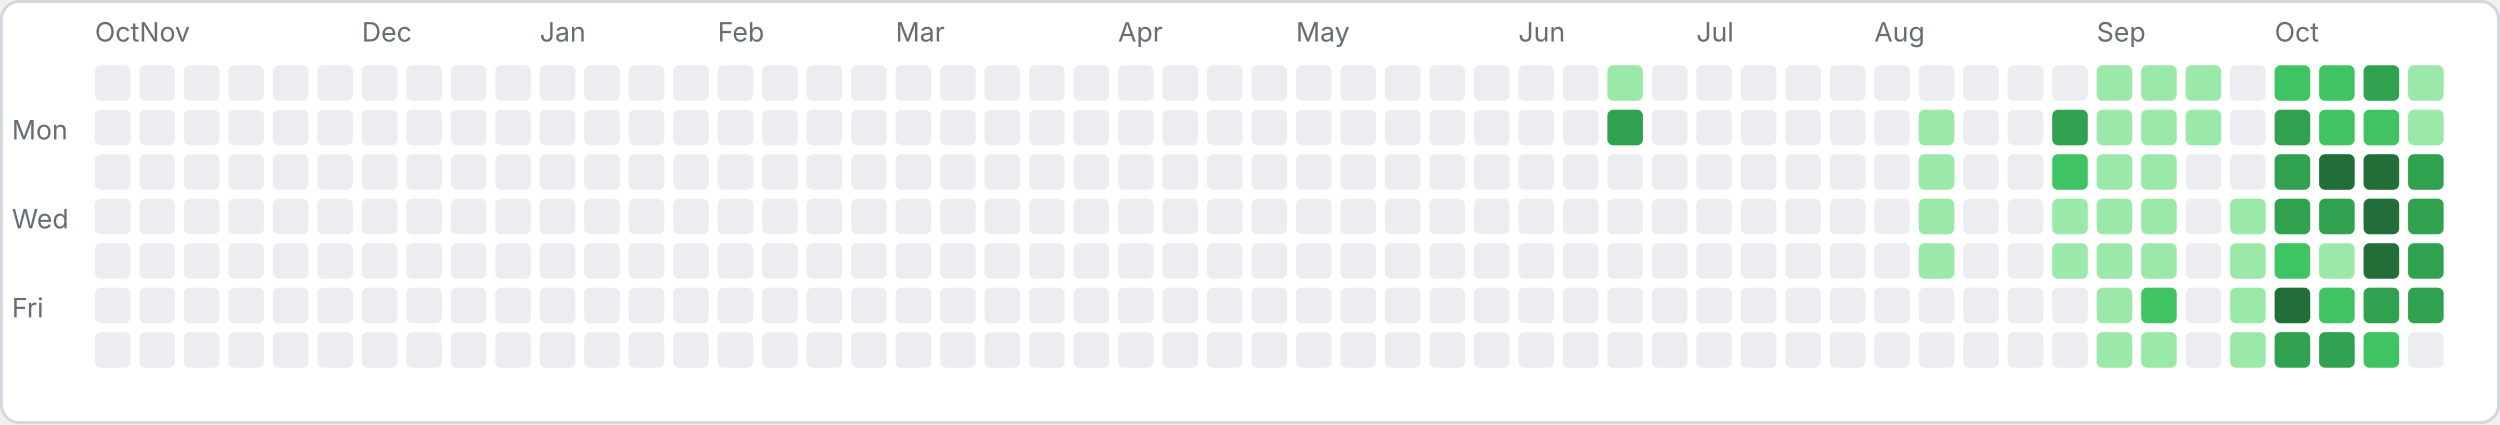
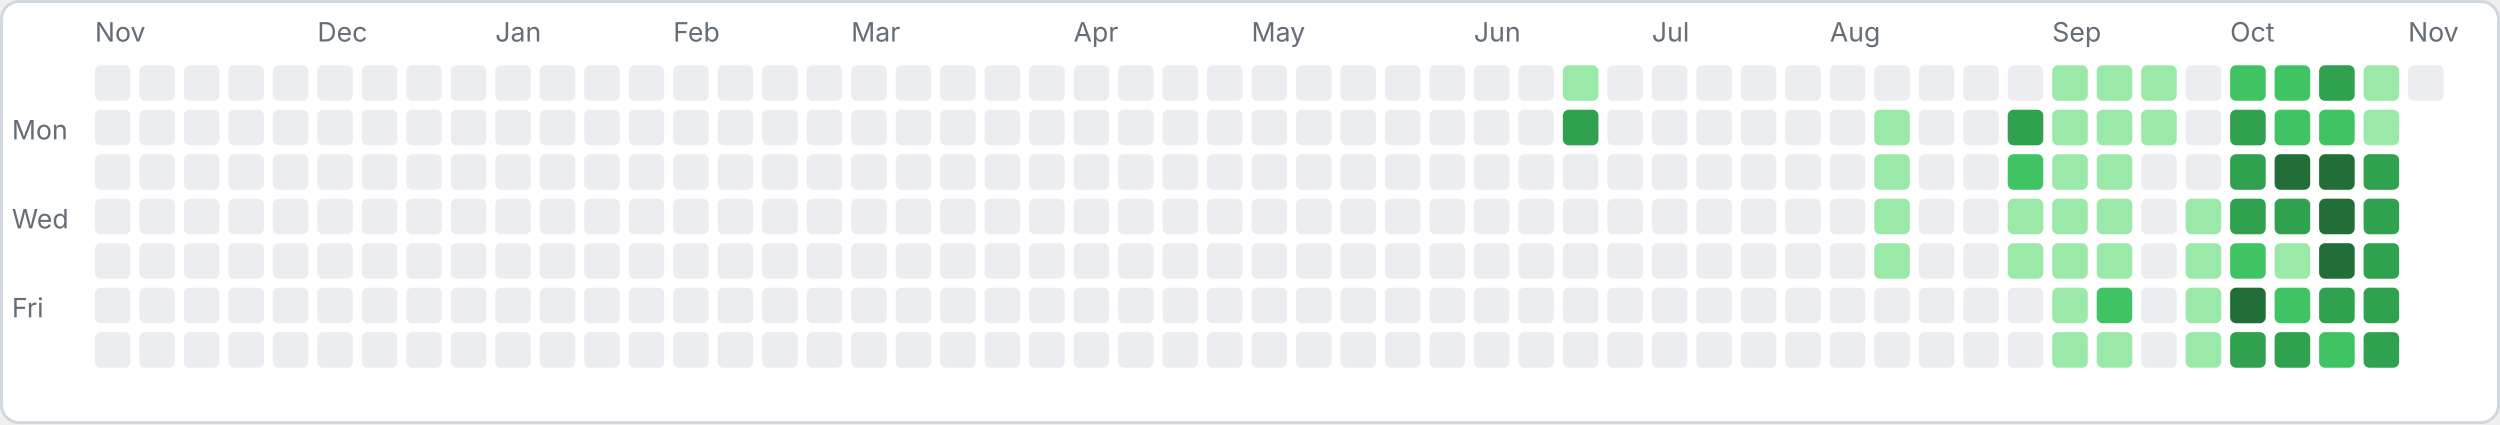
<svg xmlns="http://www.w3.org/2000/svg" width="843" height="143" viewBox="0 0 843 143">
  <rect x="0.5" y="0.5" width="842" height="142" rx="6" fill="#ffffff" stroke="#d0d7de" />
  <text x="4" y="47" font-family="-apple-system,sans-serif" font-size="9" fill="#656d76">Mon</text>
  <text x="4" y="77" font-family="-apple-system,sans-serif" font-size="9" fill="#656d76">Wed</text>
  <text x="4" y="107" font-family="-apple-system,sans-serif" font-size="9" fill="#656d76">Fri</text>
  <rect x="32" y="22" width="12" height="12" rx="2" fill="#ebedf0" />
  <rect x="32" y="37" width="12" height="12" rx="2" fill="#ebedf0" />
  <rect x="32" y="52" width="12" height="12" rx="2" fill="#ebedf0" />
  <rect x="32" y="67" width="12" height="12" rx="2" fill="#ebedf0" />
  <rect x="32" y="82" width="12" height="12" rx="2" fill="#ebedf0" />
  <rect x="32" y="97" width="12" height="12" rx="2" fill="#ebedf0" />
  <rect x="32" y="112" width="12" height="12" rx="2" fill="#ebedf0" />
-   <text x="32" y="14" font-family="-apple-system,sans-serif" font-size="9" fill="#656d76">Oct</text>
+   <text x="32" y="14" font-family="-apple-system,sans-serif" font-size="9" fill="#656d76">Nov</text>
  <rect x="47" y="22" width="12" height="12" rx="2" fill="#ebedf0" />
  <rect x="47" y="37" width="12" height="12" rx="2" fill="#ebedf0" />
  <rect x="47" y="52" width="12" height="12" rx="2" fill="#ebedf0" />
  <rect x="47" y="67" width="12" height="12" rx="2" fill="#ebedf0" />
  <rect x="47" y="82" width="12" height="12" rx="2" fill="#ebedf0" />
  <rect x="47" y="97" width="12" height="12" rx="2" fill="#ebedf0" />
  <rect x="47" y="112" width="12" height="12" rx="2" fill="#ebedf0" />
-   <text x="47" y="14" font-family="-apple-system,sans-serif" font-size="9" fill="#656d76">Nov</text>
  <rect x="62" y="22" width="12" height="12" rx="2" fill="#ebedf0" />
  <rect x="62" y="37" width="12" height="12" rx="2" fill="#ebedf0" />
  <rect x="62" y="52" width="12" height="12" rx="2" fill="#ebedf0" />
  <rect x="62" y="67" width="12" height="12" rx="2" fill="#ebedf0" />
  <rect x="62" y="82" width="12" height="12" rx="2" fill="#ebedf0" />
  <rect x="62" y="97" width="12" height="12" rx="2" fill="#ebedf0" />
  <rect x="62" y="112" width="12" height="12" rx="2" fill="#ebedf0" />
  <rect x="77" y="22" width="12" height="12" rx="2" fill="#ebedf0" />
  <rect x="77" y="37" width="12" height="12" rx="2" fill="#ebedf0" />
  <rect x="77" y="52" width="12" height="12" rx="2" fill="#ebedf0" />
  <rect x="77" y="67" width="12" height="12" rx="2" fill="#ebedf0" />
  <rect x="77" y="82" width="12" height="12" rx="2" fill="#ebedf0" />
  <rect x="77" y="97" width="12" height="12" rx="2" fill="#ebedf0" />
  <rect x="77" y="112" width="12" height="12" rx="2" fill="#ebedf0" />
  <rect x="92" y="22" width="12" height="12" rx="2" fill="#ebedf0" />
  <rect x="92" y="37" width="12" height="12" rx="2" fill="#ebedf0" />
  <rect x="92" y="52" width="12" height="12" rx="2" fill="#ebedf0" />
  <rect x="92" y="67" width="12" height="12" rx="2" fill="#ebedf0" />
  <rect x="92" y="82" width="12" height="12" rx="2" fill="#ebedf0" />
  <rect x="92" y="97" width="12" height="12" rx="2" fill="#ebedf0" />
  <rect x="92" y="112" width="12" height="12" rx="2" fill="#ebedf0" />
  <rect x="107" y="22" width="12" height="12" rx="2" fill="#ebedf0" />
  <rect x="107" y="37" width="12" height="12" rx="2" fill="#ebedf0" />
  <rect x="107" y="52" width="12" height="12" rx="2" fill="#ebedf0" />
  <rect x="107" y="67" width="12" height="12" rx="2" fill="#ebedf0" />
  <rect x="107" y="82" width="12" height="12" rx="2" fill="#ebedf0" />
  <rect x="107" y="97" width="12" height="12" rx="2" fill="#ebedf0" />
  <rect x="107" y="112" width="12" height="12" rx="2" fill="#ebedf0" />
+   <text x="107" y="14" font-family="-apple-system,sans-serif" font-size="9" fill="#656d76">Dec</text>
  <rect x="122" y="22" width="12" height="12" rx="2" fill="#ebedf0" />
  <rect x="122" y="37" width="12" height="12" rx="2" fill="#ebedf0" />
  <rect x="122" y="52" width="12" height="12" rx="2" fill="#ebedf0" />
  <rect x="122" y="67" width="12" height="12" rx="2" fill="#ebedf0" />
  <rect x="122" y="82" width="12" height="12" rx="2" fill="#ebedf0" />
  <rect x="122" y="97" width="12" height="12" rx="2" fill="#ebedf0" />
  <rect x="122" y="112" width="12" height="12" rx="2" fill="#ebedf0" />
-   <text x="122" y="14" font-family="-apple-system,sans-serif" font-size="9" fill="#656d76">Dec</text>
  <rect x="137" y="22" width="12" height="12" rx="2" fill="#ebedf0" />
  <rect x="137" y="37" width="12" height="12" rx="2" fill="#ebedf0" />
  <rect x="137" y="52" width="12" height="12" rx="2" fill="#ebedf0" />
  <rect x="137" y="67" width="12" height="12" rx="2" fill="#ebedf0" />
  <rect x="137" y="82" width="12" height="12" rx="2" fill="#ebedf0" />
  <rect x="137" y="97" width="12" height="12" rx="2" fill="#ebedf0" />
  <rect x="137" y="112" width="12" height="12" rx="2" fill="#ebedf0" />
  <rect x="152" y="22" width="12" height="12" rx="2" fill="#ebedf0" />
  <rect x="152" y="37" width="12" height="12" rx="2" fill="#ebedf0" />
  <rect x="152" y="52" width="12" height="12" rx="2" fill="#ebedf0" />
  <rect x="152" y="67" width="12" height="12" rx="2" fill="#ebedf0" />
  <rect x="152" y="82" width="12" height="12" rx="2" fill="#ebedf0" />
  <rect x="152" y="97" width="12" height="12" rx="2" fill="#ebedf0" />
  <rect x="152" y="112" width="12" height="12" rx="2" fill="#ebedf0" />
  <rect x="167" y="22" width="12" height="12" rx="2" fill="#ebedf0" />
  <rect x="167" y="37" width="12" height="12" rx="2" fill="#ebedf0" />
  <rect x="167" y="52" width="12" height="12" rx="2" fill="#ebedf0" />
  <rect x="167" y="67" width="12" height="12" rx="2" fill="#ebedf0" />
  <rect x="167" y="82" width="12" height="12" rx="2" fill="#ebedf0" />
  <rect x="167" y="97" width="12" height="12" rx="2" fill="#ebedf0" />
  <rect x="167" y="112" width="12" height="12" rx="2" fill="#ebedf0" />
+   <text x="167" y="14" font-family="-apple-system,sans-serif" font-size="9" fill="#656d76">Jan</text>
  <rect x="182" y="22" width="12" height="12" rx="2" fill="#ebedf0" />
  <rect x="182" y="37" width="12" height="12" rx="2" fill="#ebedf0" />
  <rect x="182" y="52" width="12" height="12" rx="2" fill="#ebedf0" />
  <rect x="182" y="67" width="12" height="12" rx="2" fill="#ebedf0" />
  <rect x="182" y="82" width="12" height="12" rx="2" fill="#ebedf0" />
  <rect x="182" y="97" width="12" height="12" rx="2" fill="#ebedf0" />
  <rect x="182" y="112" width="12" height="12" rx="2" fill="#ebedf0" />
-   <text x="182" y="14" font-family="-apple-system,sans-serif" font-size="9" fill="#656d76">Jan</text>
  <rect x="197" y="22" width="12" height="12" rx="2" fill="#ebedf0" />
  <rect x="197" y="37" width="12" height="12" rx="2" fill="#ebedf0" />
  <rect x="197" y="52" width="12" height="12" rx="2" fill="#ebedf0" />
  <rect x="197" y="67" width="12" height="12" rx="2" fill="#ebedf0" />
  <rect x="197" y="82" width="12" height="12" rx="2" fill="#ebedf0" />
  <rect x="197" y="97" width="12" height="12" rx="2" fill="#ebedf0" />
  <rect x="197" y="112" width="12" height="12" rx="2" fill="#ebedf0" />
  <rect x="212" y="22" width="12" height="12" rx="2" fill="#ebedf0" />
  <rect x="212" y="37" width="12" height="12" rx="2" fill="#ebedf0" />
  <rect x="212" y="52" width="12" height="12" rx="2" fill="#ebedf0" />
  <rect x="212" y="67" width="12" height="12" rx="2" fill="#ebedf0" />
  <rect x="212" y="82" width="12" height="12" rx="2" fill="#ebedf0" />
  <rect x="212" y="97" width="12" height="12" rx="2" fill="#ebedf0" />
  <rect x="212" y="112" width="12" height="12" rx="2" fill="#ebedf0" />
  <rect x="227" y="22" width="12" height="12" rx="2" fill="#ebedf0" />
  <rect x="227" y="37" width="12" height="12" rx="2" fill="#ebedf0" />
  <rect x="227" y="52" width="12" height="12" rx="2" fill="#ebedf0" />
  <rect x="227" y="67" width="12" height="12" rx="2" fill="#ebedf0" />
  <rect x="227" y="82" width="12" height="12" rx="2" fill="#ebedf0" />
  <rect x="227" y="97" width="12" height="12" rx="2" fill="#ebedf0" />
  <rect x="227" y="112" width="12" height="12" rx="2" fill="#ebedf0" />
+   <text x="227" y="14" font-family="-apple-system,sans-serif" font-size="9" fill="#656d76">Feb</text>
  <rect x="242" y="22" width="12" height="12" rx="2" fill="#ebedf0" />
  <rect x="242" y="37" width="12" height="12" rx="2" fill="#ebedf0" />
  <rect x="242" y="52" width="12" height="12" rx="2" fill="#ebedf0" />
  <rect x="242" y="67" width="12" height="12" rx="2" fill="#ebedf0" />
  <rect x="242" y="82" width="12" height="12" rx="2" fill="#ebedf0" />
  <rect x="242" y="97" width="12" height="12" rx="2" fill="#ebedf0" />
  <rect x="242" y="112" width="12" height="12" rx="2" fill="#ebedf0" />
-   <text x="242" y="14" font-family="-apple-system,sans-serif" font-size="9" fill="#656d76">Feb</text>
  <rect x="257" y="22" width="12" height="12" rx="2" fill="#ebedf0" />
  <rect x="257" y="37" width="12" height="12" rx="2" fill="#ebedf0" />
  <rect x="257" y="52" width="12" height="12" rx="2" fill="#ebedf0" />
  <rect x="257" y="67" width="12" height="12" rx="2" fill="#ebedf0" />
  <rect x="257" y="82" width="12" height="12" rx="2" fill="#ebedf0" />
  <rect x="257" y="97" width="12" height="12" rx="2" fill="#ebedf0" />
  <rect x="257" y="112" width="12" height="12" rx="2" fill="#ebedf0" />
  <rect x="272" y="22" width="12" height="12" rx="2" fill="#ebedf0" />
  <rect x="272" y="37" width="12" height="12" rx="2" fill="#ebedf0" />
  <rect x="272" y="52" width="12" height="12" rx="2" fill="#ebedf0" />
  <rect x="272" y="67" width="12" height="12" rx="2" fill="#ebedf0" />
  <rect x="272" y="82" width="12" height="12" rx="2" fill="#ebedf0" />
  <rect x="272" y="97" width="12" height="12" rx="2" fill="#ebedf0" />
  <rect x="272" y="112" width="12" height="12" rx="2" fill="#ebedf0" />
  <rect x="287" y="22" width="12" height="12" rx="2" fill="#ebedf0" />
  <rect x="287" y="37" width="12" height="12" rx="2" fill="#ebedf0" />
  <rect x="287" y="52" width="12" height="12" rx="2" fill="#ebedf0" />
  <rect x="287" y="67" width="12" height="12" rx="2" fill="#ebedf0" />
  <rect x="287" y="82" width="12" height="12" rx="2" fill="#ebedf0" />
  <rect x="287" y="97" width="12" height="12" rx="2" fill="#ebedf0" />
  <rect x="287" y="112" width="12" height="12" rx="2" fill="#ebedf0" />
+   <text x="287" y="14" font-family="-apple-system,sans-serif" font-size="9" fill="#656d76">Mar</text>
  <rect x="302" y="22" width="12" height="12" rx="2" fill="#ebedf0" />
  <rect x="302" y="37" width="12" height="12" rx="2" fill="#ebedf0" />
  <rect x="302" y="52" width="12" height="12" rx="2" fill="#ebedf0" />
  <rect x="302" y="67" width="12" height="12" rx="2" fill="#ebedf0" />
  <rect x="302" y="82" width="12" height="12" rx="2" fill="#ebedf0" />
  <rect x="302" y="97" width="12" height="12" rx="2" fill="#ebedf0" />
  <rect x="302" y="112" width="12" height="12" rx="2" fill="#ebedf0" />
-   <text x="302" y="14" font-family="-apple-system,sans-serif" font-size="9" fill="#656d76">Mar</text>
  <rect x="317" y="22" width="12" height="12" rx="2" fill="#ebedf0" />
  <rect x="317" y="37" width="12" height="12" rx="2" fill="#ebedf0" />
  <rect x="317" y="52" width="12" height="12" rx="2" fill="#ebedf0" />
  <rect x="317" y="67" width="12" height="12" rx="2" fill="#ebedf0" />
  <rect x="317" y="82" width="12" height="12" rx="2" fill="#ebedf0" />
  <rect x="317" y="97" width="12" height="12" rx="2" fill="#ebedf0" />
  <rect x="317" y="112" width="12" height="12" rx="2" fill="#ebedf0" />
  <rect x="332" y="22" width="12" height="12" rx="2" fill="#ebedf0" />
  <rect x="332" y="37" width="12" height="12" rx="2" fill="#ebedf0" />
  <rect x="332" y="52" width="12" height="12" rx="2" fill="#ebedf0" />
  <rect x="332" y="67" width="12" height="12" rx="2" fill="#ebedf0" />
  <rect x="332" y="82" width="12" height="12" rx="2" fill="#ebedf0" />
  <rect x="332" y="97" width="12" height="12" rx="2" fill="#ebedf0" />
  <rect x="332" y="112" width="12" height="12" rx="2" fill="#ebedf0" />
  <rect x="347" y="22" width="12" height="12" rx="2" fill="#ebedf0" />
  <rect x="347" y="37" width="12" height="12" rx="2" fill="#ebedf0" />
  <rect x="347" y="52" width="12" height="12" rx="2" fill="#ebedf0" />
  <rect x="347" y="67" width="12" height="12" rx="2" fill="#ebedf0" />
  <rect x="347" y="82" width="12" height="12" rx="2" fill="#ebedf0" />
  <rect x="347" y="97" width="12" height="12" rx="2" fill="#ebedf0" />
  <rect x="347" y="112" width="12" height="12" rx="2" fill="#ebedf0" />
  <rect x="362" y="22" width="12" height="12" rx="2" fill="#ebedf0" />
  <rect x="362" y="37" width="12" height="12" rx="2" fill="#ebedf0" />
  <rect x="362" y="52" width="12" height="12" rx="2" fill="#ebedf0" />
  <rect x="362" y="67" width="12" height="12" rx="2" fill="#ebedf0" />
  <rect x="362" y="82" width="12" height="12" rx="2" fill="#ebedf0" />
  <rect x="362" y="97" width="12" height="12" rx="2" fill="#ebedf0" />
  <rect x="362" y="112" width="12" height="12" rx="2" fill="#ebedf0" />
+   <text x="362" y="14" font-family="-apple-system,sans-serif" font-size="9" fill="#656d76">Apr</text>
  <rect x="377" y="22" width="12" height="12" rx="2" fill="#ebedf0" />
  <rect x="377" y="37" width="12" height="12" rx="2" fill="#ebedf0" />
  <rect x="377" y="52" width="12" height="12" rx="2" fill="#ebedf0" />
  <rect x="377" y="67" width="12" height="12" rx="2" fill="#ebedf0" />
  <rect x="377" y="82" width="12" height="12" rx="2" fill="#ebedf0" />
  <rect x="377" y="97" width="12" height="12" rx="2" fill="#ebedf0" />
  <rect x="377" y="112" width="12" height="12" rx="2" fill="#ebedf0" />
-   <text x="377" y="14" font-family="-apple-system,sans-serif" font-size="9" fill="#656d76">Apr</text>
  <rect x="392" y="22" width="12" height="12" rx="2" fill="#ebedf0" />
  <rect x="392" y="37" width="12" height="12" rx="2" fill="#ebedf0" />
  <rect x="392" y="52" width="12" height="12" rx="2" fill="#ebedf0" />
  <rect x="392" y="67" width="12" height="12" rx="2" fill="#ebedf0" />
  <rect x="392" y="82" width="12" height="12" rx="2" fill="#ebedf0" />
  <rect x="392" y="97" width="12" height="12" rx="2" fill="#ebedf0" />
  <rect x="392" y="112" width="12" height="12" rx="2" fill="#ebedf0" />
  <rect x="407" y="22" width="12" height="12" rx="2" fill="#ebedf0" />
  <rect x="407" y="37" width="12" height="12" rx="2" fill="#ebedf0" />
  <rect x="407" y="52" width="12" height="12" rx="2" fill="#ebedf0" />
  <rect x="407" y="67" width="12" height="12" rx="2" fill="#ebedf0" />
  <rect x="407" y="82" width="12" height="12" rx="2" fill="#ebedf0" />
  <rect x="407" y="97" width="12" height="12" rx="2" fill="#ebedf0" />
  <rect x="407" y="112" width="12" height="12" rx="2" fill="#ebedf0" />
  <rect x="422" y="22" width="12" height="12" rx="2" fill="#ebedf0" />
  <rect x="422" y="37" width="12" height="12" rx="2" fill="#ebedf0" />
  <rect x="422" y="52" width="12" height="12" rx="2" fill="#ebedf0" />
  <rect x="422" y="67" width="12" height="12" rx="2" fill="#ebedf0" />
  <rect x="422" y="82" width="12" height="12" rx="2" fill="#ebedf0" />
  <rect x="422" y="97" width="12" height="12" rx="2" fill="#ebedf0" />
  <rect x="422" y="112" width="12" height="12" rx="2" fill="#ebedf0" />
+   <text x="422" y="14" font-family="-apple-system,sans-serif" font-size="9" fill="#656d76">May</text>
  <rect x="437" y="22" width="12" height="12" rx="2" fill="#ebedf0" />
  <rect x="437" y="37" width="12" height="12" rx="2" fill="#ebedf0" />
  <rect x="437" y="52" width="12" height="12" rx="2" fill="#ebedf0" />
  <rect x="437" y="67" width="12" height="12" rx="2" fill="#ebedf0" />
  <rect x="437" y="82" width="12" height="12" rx="2" fill="#ebedf0" />
  <rect x="437" y="97" width="12" height="12" rx="2" fill="#ebedf0" />
  <rect x="437" y="112" width="12" height="12" rx="2" fill="#ebedf0" />
-   <text x="437" y="14" font-family="-apple-system,sans-serif" font-size="9" fill="#656d76">May</text>
  <rect x="452" y="22" width="12" height="12" rx="2" fill="#ebedf0" />
  <rect x="452" y="37" width="12" height="12" rx="2" fill="#ebedf0" />
  <rect x="452" y="52" width="12" height="12" rx="2" fill="#ebedf0" />
  <rect x="452" y="67" width="12" height="12" rx="2" fill="#ebedf0" />
  <rect x="452" y="82" width="12" height="12" rx="2" fill="#ebedf0" />
  <rect x="452" y="97" width="12" height="12" rx="2" fill="#ebedf0" />
  <rect x="452" y="112" width="12" height="12" rx="2" fill="#ebedf0" />
  <rect x="467" y="22" width="12" height="12" rx="2" fill="#ebedf0" />
  <rect x="467" y="37" width="12" height="12" rx="2" fill="#ebedf0" />
  <rect x="467" y="52" width="12" height="12" rx="2" fill="#ebedf0" />
  <rect x="467" y="67" width="12" height="12" rx="2" fill="#ebedf0" />
  <rect x="467" y="82" width="12" height="12" rx="2" fill="#ebedf0" />
  <rect x="467" y="97" width="12" height="12" rx="2" fill="#ebedf0" />
  <rect x="467" y="112" width="12" height="12" rx="2" fill="#ebedf0" />
  <rect x="482" y="22" width="12" height="12" rx="2" fill="#ebedf0" />
  <rect x="482" y="37" width="12" height="12" rx="2" fill="#ebedf0" />
  <rect x="482" y="52" width="12" height="12" rx="2" fill="#ebedf0" />
  <rect x="482" y="67" width="12" height="12" rx="2" fill="#ebedf0" />
  <rect x="482" y="82" width="12" height="12" rx="2" fill="#ebedf0" />
  <rect x="482" y="97" width="12" height="12" rx="2" fill="#ebedf0" />
  <rect x="482" y="112" width="12" height="12" rx="2" fill="#ebedf0" />
  <rect x="497" y="22" width="12" height="12" rx="2" fill="#ebedf0" />
  <rect x="497" y="37" width="12" height="12" rx="2" fill="#ebedf0" />
  <rect x="497" y="52" width="12" height="12" rx="2" fill="#ebedf0" />
  <rect x="497" y="67" width="12" height="12" rx="2" fill="#ebedf0" />
  <rect x="497" y="82" width="12" height="12" rx="2" fill="#ebedf0" />
  <rect x="497" y="97" width="12" height="12" rx="2" fill="#ebedf0" />
  <rect x="497" y="112" width="12" height="12" rx="2" fill="#ebedf0" />
+   <text x="497" y="14" font-family="-apple-system,sans-serif" font-size="9" fill="#656d76">Jun</text>
  <rect x="512" y="22" width="12" height="12" rx="2" fill="#ebedf0" />
  <rect x="512" y="37" width="12" height="12" rx="2" fill="#ebedf0" />
  <rect x="512" y="52" width="12" height="12" rx="2" fill="#ebedf0" />
  <rect x="512" y="67" width="12" height="12" rx="2" fill="#ebedf0" />
  <rect x="512" y="82" width="12" height="12" rx="2" fill="#ebedf0" />
  <rect x="512" y="97" width="12" height="12" rx="2" fill="#ebedf0" />
  <rect x="512" y="112" width="12" height="12" rx="2" fill="#ebedf0" />
-   <text x="512" y="14" font-family="-apple-system,sans-serif" font-size="9" fill="#656d76">Jun</text>
-   <rect x="527" y="22" width="12" height="12" rx="2" fill="#ebedf0" />
-   <rect x="527" y="37" width="12" height="12" rx="2" fill="#ebedf0" />
+   <rect x="527" y="22" width="12" height="12" rx="2" fill="#9be9a8" />
+   <rect x="527" y="37" width="12" height="12" rx="2" fill="#30a14e" />
  <rect x="527" y="52" width="12" height="12" rx="2" fill="#ebedf0" />
  <rect x="527" y="67" width="12" height="12" rx="2" fill="#ebedf0" />
  <rect x="527" y="82" width="12" height="12" rx="2" fill="#ebedf0" />
  <rect x="527" y="97" width="12" height="12" rx="2" fill="#ebedf0" />
  <rect x="527" y="112" width="12" height="12" rx="2" fill="#ebedf0" />
-   <rect x="542" y="22" width="12" height="12" rx="2" fill="#9be9a8" />
-   <rect x="542" y="37" width="12" height="12" rx="2" fill="#30a14e" />
+   <rect x="542" y="22" width="12" height="12" rx="2" fill="#ebedf0" />
+   <rect x="542" y="37" width="12" height="12" rx="2" fill="#ebedf0" />
  <rect x="542" y="52" width="12" height="12" rx="2" fill="#ebedf0" />
  <rect x="542" y="67" width="12" height="12" rx="2" fill="#ebedf0" />
  <rect x="542" y="82" width="12" height="12" rx="2" fill="#ebedf0" />
  <rect x="542" y="97" width="12" height="12" rx="2" fill="#ebedf0" />
  <rect x="542" y="112" width="12" height="12" rx="2" fill="#ebedf0" />
  <rect x="557" y="22" width="12" height="12" rx="2" fill="#ebedf0" />
  <rect x="557" y="37" width="12" height="12" rx="2" fill="#ebedf0" />
  <rect x="557" y="52" width="12" height="12" rx="2" fill="#ebedf0" />
  <rect x="557" y="67" width="12" height="12" rx="2" fill="#ebedf0" />
  <rect x="557" y="82" width="12" height="12" rx="2" fill="#ebedf0" />
  <rect x="557" y="97" width="12" height="12" rx="2" fill="#ebedf0" />
  <rect x="557" y="112" width="12" height="12" rx="2" fill="#ebedf0" />
+   <text x="557" y="14" font-family="-apple-system,sans-serif" font-size="9" fill="#656d76">Jul</text>
  <rect x="572" y="22" width="12" height="12" rx="2" fill="#ebedf0" />
  <rect x="572" y="37" width="12" height="12" rx="2" fill="#ebedf0" />
  <rect x="572" y="52" width="12" height="12" rx="2" fill="#ebedf0" />
  <rect x="572" y="67" width="12" height="12" rx="2" fill="#ebedf0" />
  <rect x="572" y="82" width="12" height="12" rx="2" fill="#ebedf0" />
  <rect x="572" y="97" width="12" height="12" rx="2" fill="#ebedf0" />
  <rect x="572" y="112" width="12" height="12" rx="2" fill="#ebedf0" />
-   <text x="572" y="14" font-family="-apple-system,sans-serif" font-size="9" fill="#656d76">Jul</text>
  <rect x="587" y="22" width="12" height="12" rx="2" fill="#ebedf0" />
  <rect x="587" y="37" width="12" height="12" rx="2" fill="#ebedf0" />
  <rect x="587" y="52" width="12" height="12" rx="2" fill="#ebedf0" />
  <rect x="587" y="67" width="12" height="12" rx="2" fill="#ebedf0" />
  <rect x="587" y="82" width="12" height="12" rx="2" fill="#ebedf0" />
  <rect x="587" y="97" width="12" height="12" rx="2" fill="#ebedf0" />
  <rect x="587" y="112" width="12" height="12" rx="2" fill="#ebedf0" />
  <rect x="602" y="22" width="12" height="12" rx="2" fill="#ebedf0" />
  <rect x="602" y="37" width="12" height="12" rx="2" fill="#ebedf0" />
  <rect x="602" y="52" width="12" height="12" rx="2" fill="#ebedf0" />
  <rect x="602" y="67" width="12" height="12" rx="2" fill="#ebedf0" />
  <rect x="602" y="82" width="12" height="12" rx="2" fill="#ebedf0" />
  <rect x="602" y="97" width="12" height="12" rx="2" fill="#ebedf0" />
  <rect x="602" y="112" width="12" height="12" rx="2" fill="#ebedf0" />
  <rect x="617" y="22" width="12" height="12" rx="2" fill="#ebedf0" />
  <rect x="617" y="37" width="12" height="12" rx="2" fill="#ebedf0" />
  <rect x="617" y="52" width="12" height="12" rx="2" fill="#ebedf0" />
  <rect x="617" y="67" width="12" height="12" rx="2" fill="#ebedf0" />
  <rect x="617" y="82" width="12" height="12" rx="2" fill="#ebedf0" />
  <rect x="617" y="97" width="12" height="12" rx="2" fill="#ebedf0" />
  <rect x="617" y="112" width="12" height="12" rx="2" fill="#ebedf0" />
+   <text x="617" y="14" font-family="-apple-system,sans-serif" font-size="9" fill="#656d76">Aug</text>
  <rect x="632" y="22" width="12" height="12" rx="2" fill="#ebedf0" />
-   <rect x="632" y="37" width="12" height="12" rx="2" fill="#ebedf0" />
-   <rect x="632" y="52" width="12" height="12" rx="2" fill="#ebedf0" />
-   <rect x="632" y="67" width="12" height="12" rx="2" fill="#ebedf0" />
-   <rect x="632" y="82" width="12" height="12" rx="2" fill="#ebedf0" />
+   <rect x="632" y="37" width="12" height="12" rx="2" fill="#9be9a8" />
+   <rect x="632" y="52" width="12" height="12" rx="2" fill="#9be9a8" />
+   <rect x="632" y="67" width="12" height="12" rx="2" fill="#9be9a8" />
+   <rect x="632" y="82" width="12" height="12" rx="2" fill="#9be9a8" />
  <rect x="632" y="97" width="12" height="12" rx="2" fill="#ebedf0" />
  <rect x="632" y="112" width="12" height="12" rx="2" fill="#ebedf0" />
-   <text x="632" y="14" font-family="-apple-system,sans-serif" font-size="9" fill="#656d76">Aug</text>
  <rect x="647" y="22" width="12" height="12" rx="2" fill="#ebedf0" />
-   <rect x="647" y="37" width="12" height="12" rx="2" fill="#9be9a8" />
-   <rect x="647" y="52" width="12" height="12" rx="2" fill="#9be9a8" />
-   <rect x="647" y="67" width="12" height="12" rx="2" fill="#9be9a8" />
-   <rect x="647" y="82" width="12" height="12" rx="2" fill="#9be9a8" />
+   <rect x="647" y="37" width="12" height="12" rx="2" fill="#ebedf0" />
+   <rect x="647" y="52" width="12" height="12" rx="2" fill="#ebedf0" />
+   <rect x="647" y="67" width="12" height="12" rx="2" fill="#ebedf0" />
+   <rect x="647" y="82" width="12" height="12" rx="2" fill="#ebedf0" />
  <rect x="647" y="97" width="12" height="12" rx="2" fill="#ebedf0" />
  <rect x="647" y="112" width="12" height="12" rx="2" fill="#ebedf0" />
  <rect x="662" y="22" width="12" height="12" rx="2" fill="#ebedf0" />
  <rect x="662" y="37" width="12" height="12" rx="2" fill="#ebedf0" />
  <rect x="662" y="52" width="12" height="12" rx="2" fill="#ebedf0" />
  <rect x="662" y="67" width="12" height="12" rx="2" fill="#ebedf0" />
  <rect x="662" y="82" width="12" height="12" rx="2" fill="#ebedf0" />
  <rect x="662" y="97" width="12" height="12" rx="2" fill="#ebedf0" />
  <rect x="662" y="112" width="12" height="12" rx="2" fill="#ebedf0" />
  <rect x="677" y="22" width="12" height="12" rx="2" fill="#ebedf0" />
-   <rect x="677" y="37" width="12" height="12" rx="2" fill="#ebedf0" />
-   <rect x="677" y="52" width="12" height="12" rx="2" fill="#ebedf0" />
-   <rect x="677" y="67" width="12" height="12" rx="2" fill="#ebedf0" />
-   <rect x="677" y="82" width="12" height="12" rx="2" fill="#ebedf0" />
+   <rect x="677" y="37" width="12" height="12" rx="2" fill="#30a14e" />
+   <rect x="677" y="52" width="12" height="12" rx="2" fill="#40c463" />
+   <rect x="677" y="67" width="12" height="12" rx="2" fill="#9be9a8" />
+   <rect x="677" y="82" width="12" height="12" rx="2" fill="#9be9a8" />
  <rect x="677" y="97" width="12" height="12" rx="2" fill="#ebedf0" />
  <rect x="677" y="112" width="12" height="12" rx="2" fill="#ebedf0" />
-   <rect x="692" y="22" width="12" height="12" rx="2" fill="#ebedf0" />
-   <rect x="692" y="37" width="12" height="12" rx="2" fill="#30a14e" />
-   <rect x="692" y="52" width="12" height="12" rx="2" fill="#40c463" />
+   <rect x="692" y="22" width="12" height="12" rx="2" fill="#9be9a8" />
+   <rect x="692" y="37" width="12" height="12" rx="2" fill="#9be9a8" />
+   <rect x="692" y="52" width="12" height="12" rx="2" fill="#9be9a8" />
  <rect x="692" y="67" width="12" height="12" rx="2" fill="#9be9a8" />
  <rect x="692" y="82" width="12" height="12" rx="2" fill="#9be9a8" />
-   <rect x="692" y="97" width="12" height="12" rx="2" fill="#ebedf0" />
-   <rect x="692" y="112" width="12" height="12" rx="2" fill="#ebedf0" />
+   <rect x="692" y="97" width="12" height="12" rx="2" fill="#9be9a8" />
+   <rect x="692" y="112" width="12" height="12" rx="2" fill="#9be9a8" />
+   <text x="692" y="14" font-family="-apple-system,sans-serif" font-size="9" fill="#656d76">Sep</text>
  <rect x="707" y="22" width="12" height="12" rx="2" fill="#9be9a8" />
  <rect x="707" y="37" width="12" height="12" rx="2" fill="#9be9a8" />
  <rect x="707" y="52" width="12" height="12" rx="2" fill="#9be9a8" />
  <rect x="707" y="67" width="12" height="12" rx="2" fill="#9be9a8" />
  <rect x="707" y="82" width="12" height="12" rx="2" fill="#9be9a8" />
-   <rect x="707" y="97" width="12" height="12" rx="2" fill="#9be9a8" />
+   <rect x="707" y="97" width="12" height="12" rx="2" fill="#40c463" />
  <rect x="707" y="112" width="12" height="12" rx="2" fill="#9be9a8" />
-   <text x="707" y="14" font-family="-apple-system,sans-serif" font-size="9" fill="#656d76">Sep</text>
  <rect x="722" y="22" width="12" height="12" rx="2" fill="#9be9a8" />
  <rect x="722" y="37" width="12" height="12" rx="2" fill="#9be9a8" />
-   <rect x="722" y="52" width="12" height="12" rx="2" fill="#9be9a8" />
-   <rect x="722" y="67" width="12" height="12" rx="2" fill="#9be9a8" />
-   <rect x="722" y="82" width="12" height="12" rx="2" fill="#9be9a8" />
-   <rect x="722" y="97" width="12" height="12" rx="2" fill="#40c463" />
-   <rect x="722" y="112" width="12" height="12" rx="2" fill="#9be9a8" />
-   <rect x="737" y="22" width="12" height="12" rx="2" fill="#9be9a8" />
-   <rect x="737" y="37" width="12" height="12" rx="2" fill="#9be9a8" />
+   <rect x="722" y="52" width="12" height="12" rx="2" fill="#ebedf0" />
+   <rect x="722" y="67" width="12" height="12" rx="2" fill="#ebedf0" />
+   <rect x="722" y="82" width="12" height="12" rx="2" fill="#ebedf0" />
+   <rect x="722" y="97" width="12" height="12" rx="2" fill="#ebedf0" />
+   <rect x="722" y="112" width="12" height="12" rx="2" fill="#ebedf0" />
+   <rect x="737" y="22" width="12" height="12" rx="2" fill="#ebedf0" />
+   <rect x="737" y="37" width="12" height="12" rx="2" fill="#ebedf0" />
  <rect x="737" y="52" width="12" height="12" rx="2" fill="#ebedf0" />
-   <rect x="737" y="67" width="12" height="12" rx="2" fill="#ebedf0" />
-   <rect x="737" y="82" width="12" height="12" rx="2" fill="#ebedf0" />
-   <rect x="737" y="97" width="12" height="12" rx="2" fill="#ebedf0" />
-   <rect x="737" y="112" width="12" height="12" rx="2" fill="#ebedf0" />
-   <rect x="752" y="22" width="12" height="12" rx="2" fill="#ebedf0" />
-   <rect x="752" y="37" width="12" height="12" rx="2" fill="#ebedf0" />
-   <rect x="752" y="52" width="12" height="12" rx="2" fill="#ebedf0" />
-   <rect x="752" y="67" width="12" height="12" rx="2" fill="#9be9a8" />
-   <rect x="752" y="82" width="12" height="12" rx="2" fill="#9be9a8" />
-   <rect x="752" y="97" width="12" height="12" rx="2" fill="#9be9a8" />
-   <rect x="752" y="112" width="12" height="12" rx="2" fill="#9be9a8" />
+   <rect x="737" y="67" width="12" height="12" rx="2" fill="#9be9a8" />
+   <rect x="737" y="82" width="12" height="12" rx="2" fill="#9be9a8" />
+   <rect x="737" y="97" width="12" height="12" rx="2" fill="#9be9a8" />
+   <rect x="737" y="112" width="12" height="12" rx="2" fill="#9be9a8" />
+   <rect x="752" y="22" width="12" height="12" rx="2" fill="#40c463" />
+   <rect x="752" y="37" width="12" height="12" rx="2" fill="#30a14e" />
+   <rect x="752" y="52" width="12" height="12" rx="2" fill="#30a14e" />
+   <rect x="752" y="67" width="12" height="12" rx="2" fill="#30a14e" />
+   <rect x="752" y="82" width="12" height="12" rx="2" fill="#40c463" />
+   <rect x="752" y="97" width="12" height="12" rx="2" fill="#216e39" />
+   <rect x="752" y="112" width="12" height="12" rx="2" fill="#30a14e" />
+   <text x="752" y="14" font-family="-apple-system,sans-serif" font-size="9" fill="#656d76">Oct</text>
  <rect x="767" y="22" width="12" height="12" rx="2" fill="#40c463" />
-   <rect x="767" y="37" width="12" height="12" rx="2" fill="#30a14e" />
-   <rect x="767" y="52" width="12" height="12" rx="2" fill="#30a14e" />
+   <rect x="767" y="37" width="12" height="12" rx="2" fill="#40c463" />
+   <rect x="767" y="52" width="12" height="12" rx="2" fill="#216e39" />
  <rect x="767" y="67" width="12" height="12" rx="2" fill="#30a14e" />
-   <rect x="767" y="82" width="12" height="12" rx="2" fill="#40c463" />
-   <rect x="767" y="97" width="12" height="12" rx="2" fill="#216e39" />
+   <rect x="767" y="82" width="12" height="12" rx="2" fill="#9be9a8" />
+   <rect x="767" y="97" width="12" height="12" rx="2" fill="#40c463" />
  <rect x="767" y="112" width="12" height="12" rx="2" fill="#30a14e" />
-   <text x="767" y="14" font-family="-apple-system,sans-serif" font-size="9" fill="#656d76">Oct</text>
-   <rect x="782" y="22" width="12" height="12" rx="2" fill="#40c463" />
+   <rect x="782" y="22" width="12" height="12" rx="2" fill="#30a14e" />
  <rect x="782" y="37" width="12" height="12" rx="2" fill="#40c463" />
  <rect x="782" y="52" width="12" height="12" rx="2" fill="#216e39" />
-   <rect x="782" y="67" width="12" height="12" rx="2" fill="#30a14e" />
-   <rect x="782" y="82" width="12" height="12" rx="2" fill="#9be9a8" />
-   <rect x="782" y="97" width="12" height="12" rx="2" fill="#40c463" />
-   <rect x="782" y="112" width="12" height="12" rx="2" fill="#30a14e" />
-   <rect x="797" y="22" width="12" height="12" rx="2" fill="#30a14e" />
-   <rect x="797" y="37" width="12" height="12" rx="2" fill="#40c463" />
-   <rect x="797" y="52" width="12" height="12" rx="2" fill="#216e39" />
-   <rect x="797" y="67" width="12" height="12" rx="2" fill="#216e39" />
-   <rect x="797" y="82" width="12" height="12" rx="2" fill="#216e39" />
+   <rect x="782" y="67" width="12" height="12" rx="2" fill="#216e39" />
+   <rect x="782" y="82" width="12" height="12" rx="2" fill="#216e39" />
+   <rect x="782" y="97" width="12" height="12" rx="2" fill="#30a14e" />
+   <rect x="782" y="112" width="12" height="12" rx="2" fill="#40c463" />
+   <rect x="797" y="22" width="12" height="12" rx="2" fill="#9be9a8" />
+   <rect x="797" y="37" width="12" height="12" rx="2" fill="#9be9a8" />
+   <rect x="797" y="52" width="12" height="12" rx="2" fill="#30a14e" />
+   <rect x="797" y="67" width="12" height="12" rx="2" fill="#30a14e" />
+   <rect x="797" y="82" width="12" height="12" rx="2" fill="#30a14e" />
  <rect x="797" y="97" width="12" height="12" rx="2" fill="#30a14e" />
-   <rect x="797" y="112" width="12" height="12" rx="2" fill="#40c463" />
-   <rect x="812" y="22" width="12" height="12" rx="2" fill="#9be9a8" />
-   <rect x="812" y="37" width="12" height="12" rx="2" fill="#9be9a8" />
-   <rect x="812" y="52" width="12" height="12" rx="2" fill="#30a14e" />
-   <rect x="812" y="67" width="12" height="12" rx="2" fill="#30a14e" />
-   <rect x="812" y="82" width="12" height="12" rx="2" fill="#30a14e" />
-   <rect x="812" y="97" width="12" height="12" rx="2" fill="#30a14e" />
-   <rect x="812" y="112" width="12" height="12" rx="2" fill="#ebedf0" />
+   <rect x="797" y="112" width="12" height="12" rx="2" fill="#30a14e" />
+   <rect x="812" y="22" width="12" height="12" rx="2" fill="#ebedf0" />
+   <text x="812" y="14" font-family="-apple-system,sans-serif" font-size="9" fill="#656d76">Nov</text>
</svg>
